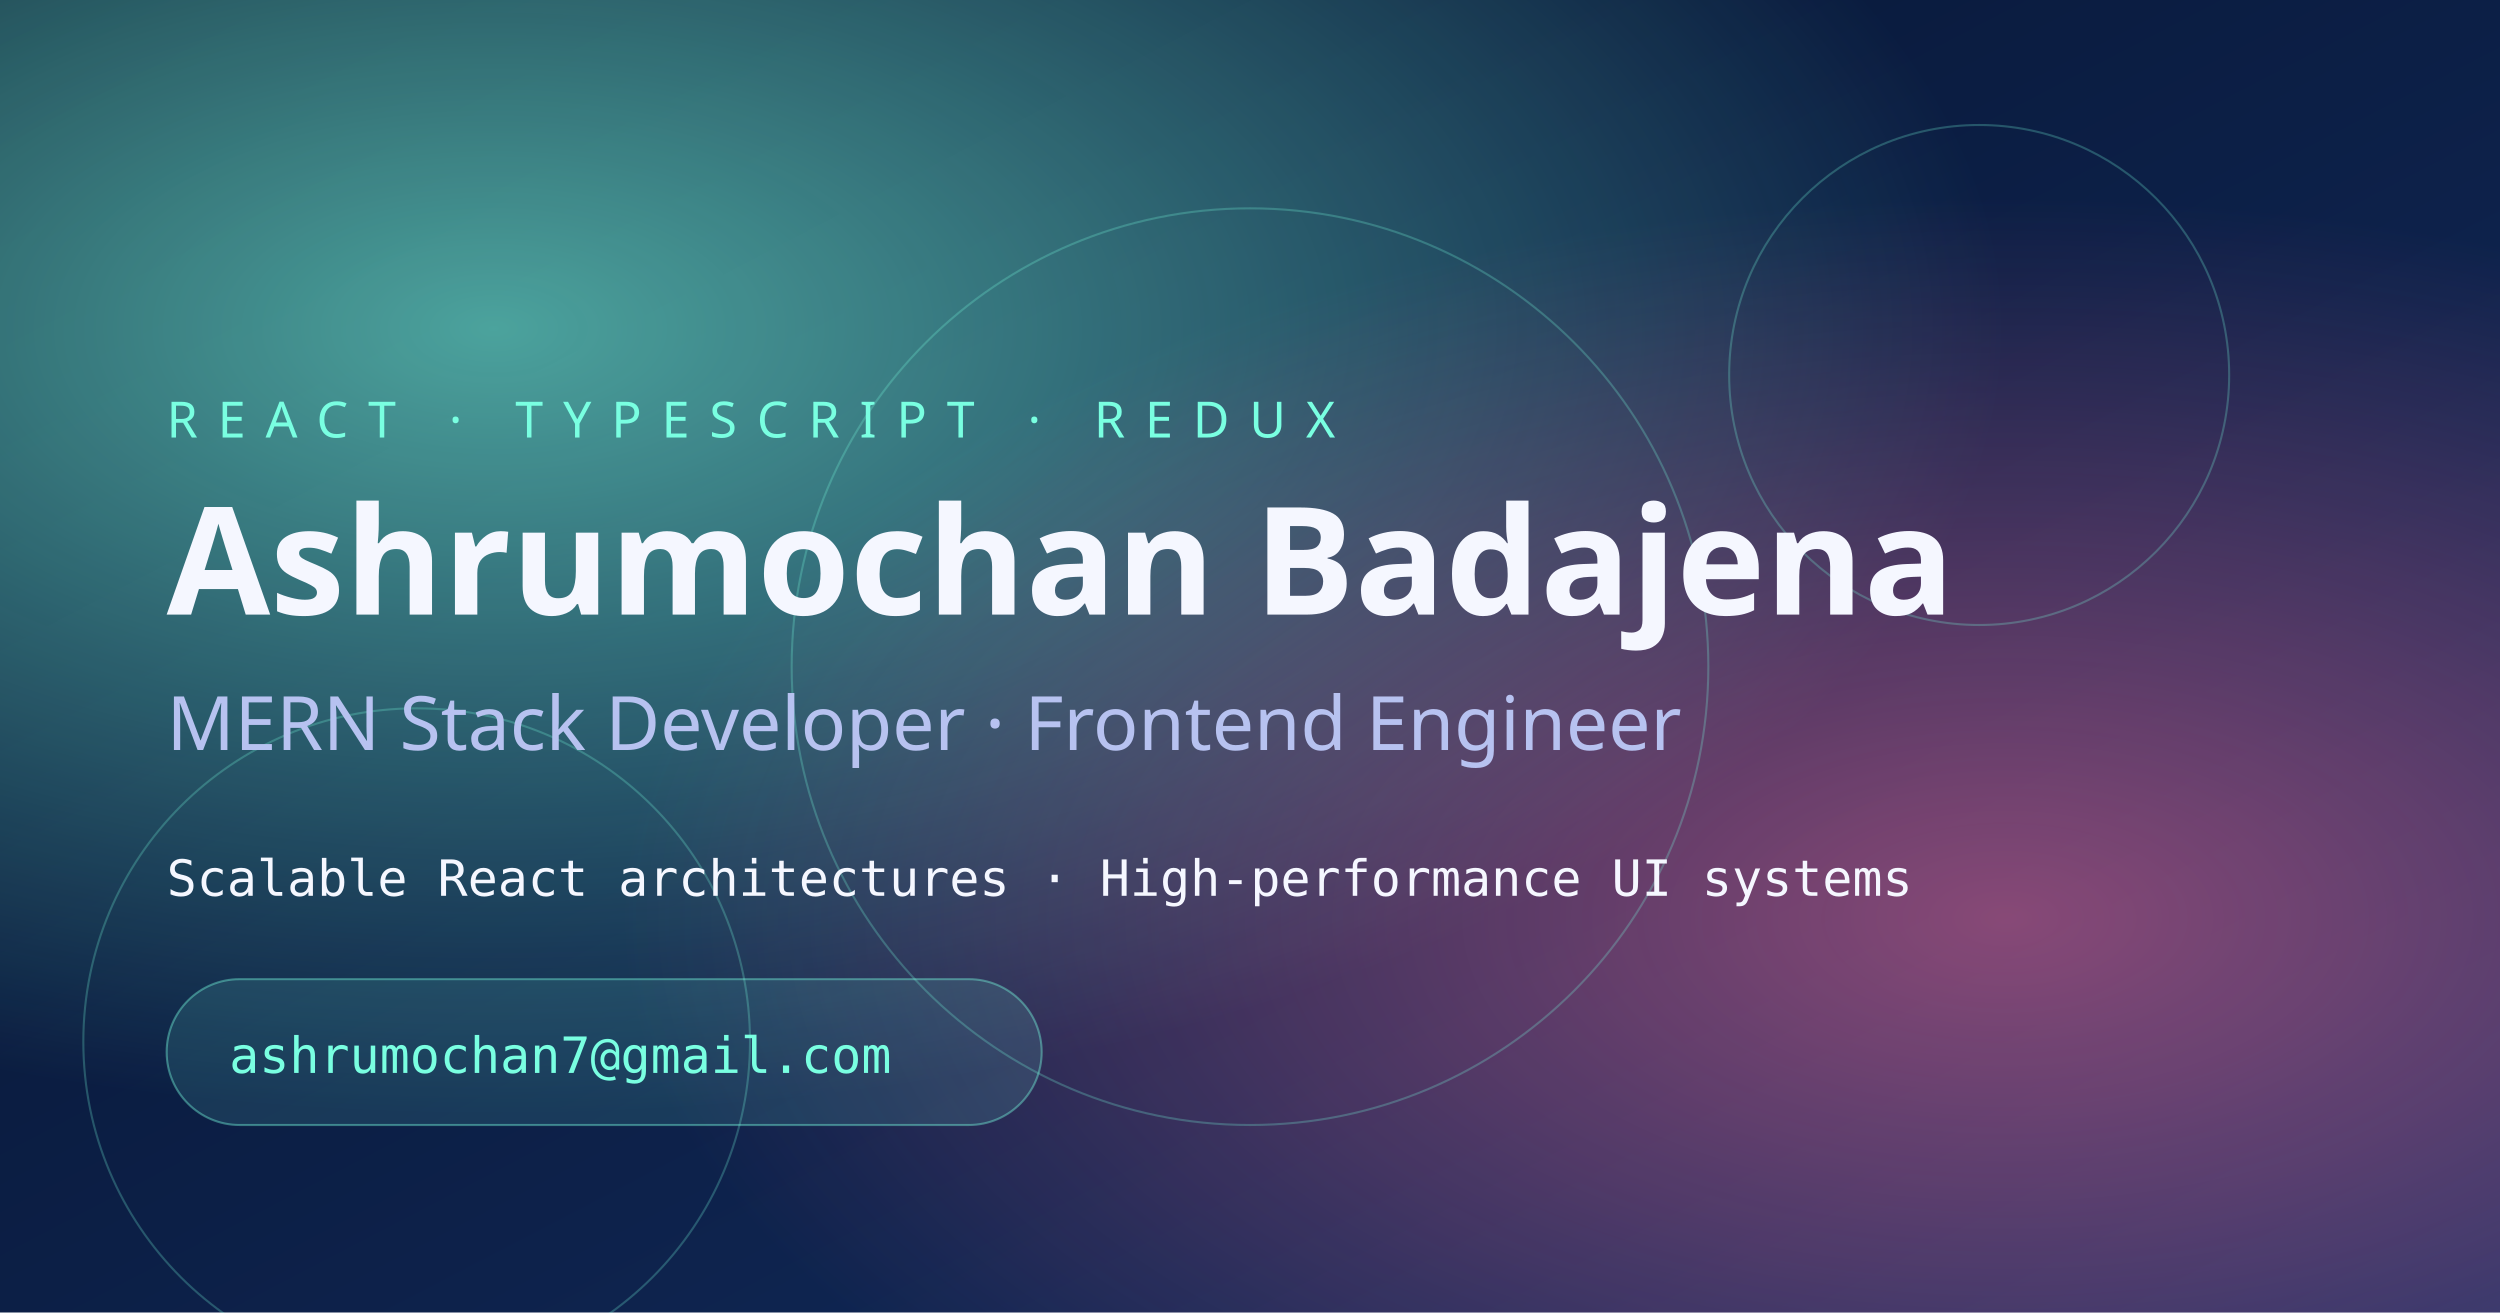
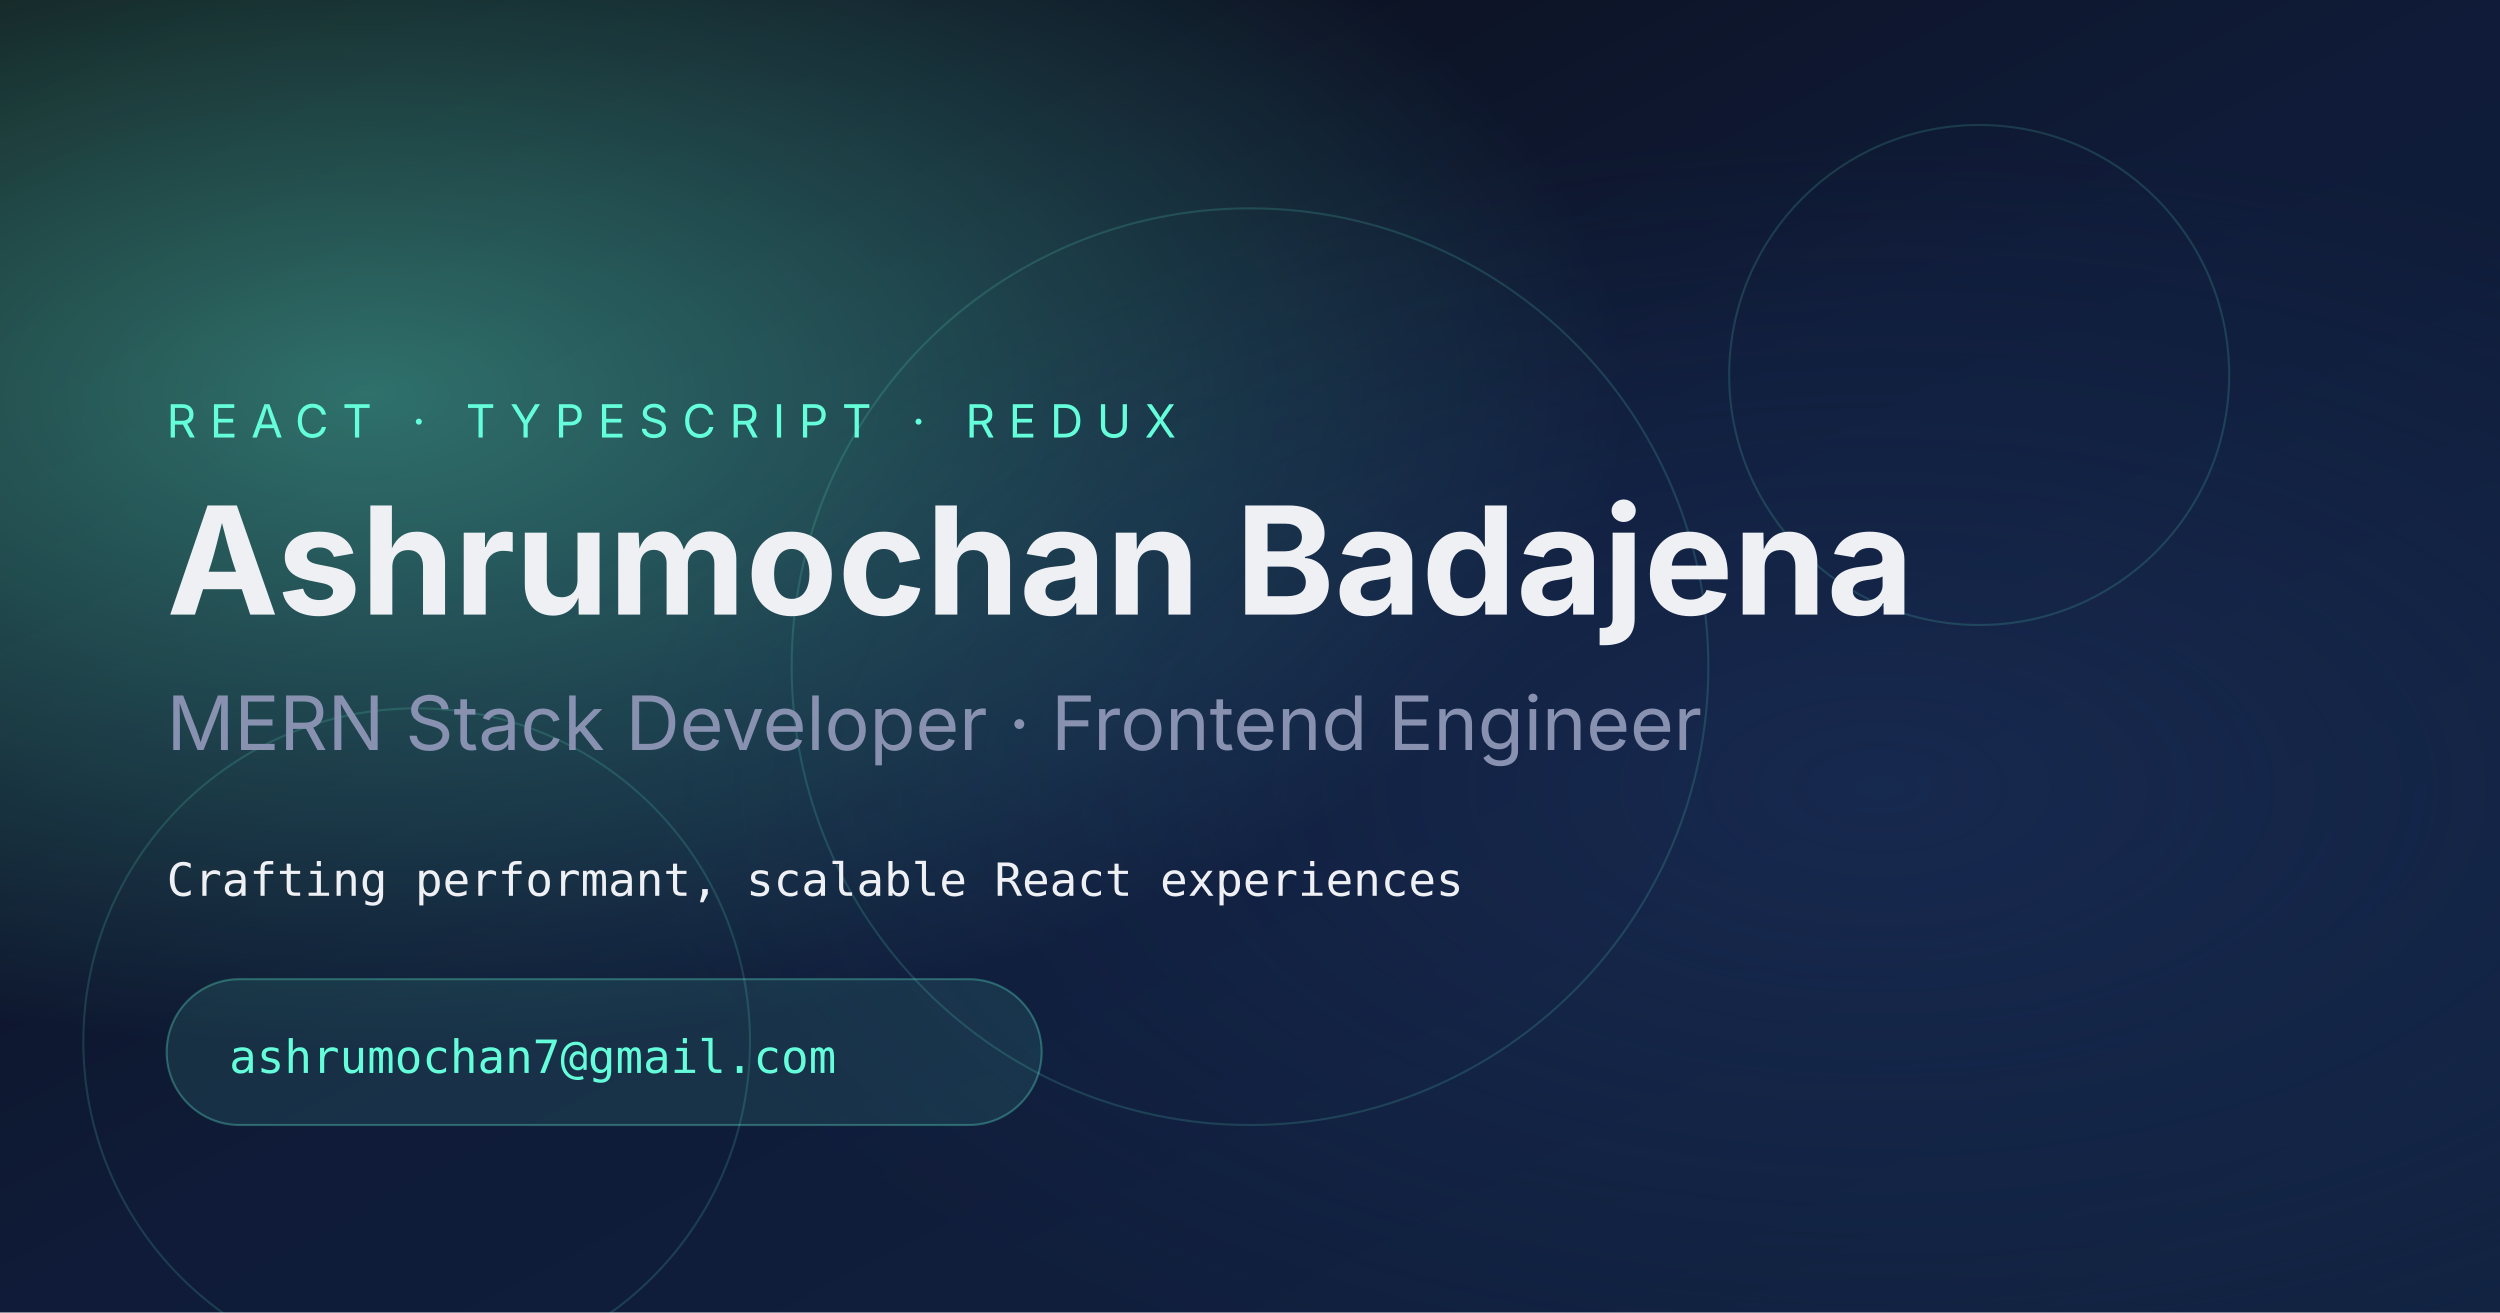
<svg xmlns="http://www.w3.org/2000/svg" width="1200" height="630" viewBox="0 0 1200 630" role="img" aria-labelledby="title desc">
  <defs>
    <linearGradient id="bg" x1="0%" y1="0%" x2="100%" y2="100%">
-       <stop offset="0%" stop-color="#05122b" />
-       <stop offset="50%" stop-color="#0c1f46" />
-       <stop offset="100%" stop-color="#132f63" />
+       <stop offset="0%" stop-color="#0a0a0f" />
+       <stop offset="50%" stop-color="#0f1b38" />
+       <stop offset="100%" stop-color="#112240" />
    </linearGradient>
-     <radialGradient id="glow" cx="20%" cy="25%" r="60%">
-       <stop offset="0%" stop-color="#79ffe1" stop-opacity="0.6" />
-       <stop offset="100%" stop-color="#79ffe1" stop-opacity="0" />
+     <radialGradient id="glow" cx="15%" cy="30%" r="50%">
+       <stop offset="0%" stop-color="#64ffda" stop-opacity="0.4" />
+       <stop offset="100%" stop-color="#64ffda" stop-opacity="0" />
    </radialGradient>
-     <radialGradient id="glow2" cx="80%" cy="70%" r="55%">
-       <stop offset="0%" stop-color="#ff6b99" stop-opacity="0.5" />
-       <stop offset="100%" stop-color="#ff6b99" stop-opacity="0" />
+     <radialGradient id="glow2" cx="75%" cy="60%" r="50%">
+       <stop offset="0%" stop-color="#1d3461" stop-opacity="0.5" />
+       <stop offset="100%" stop-color="#1d3461" stop-opacity="0" />
    </radialGradient>
  </defs>
  <rect width="1200" height="630" fill="url(#bg)" />
  <rect width="1200" height="630" fill="url(#glow)" />
  <rect width="1200" height="630" fill="url(#glow2)" />
-   <g fill="none" stroke="#79ffe1" stroke-opacity="0.25">
+   <g fill="none" stroke="#64ffda" stroke-opacity="0.15">
    <circle cx="200" cy="500" r="160" />
    <circle cx="950" cy="180" r="120" />
    <circle cx="600" cy="320" r="220" />
  </g>
-   <text x="80" y="210" fill="#79ffe1" font-family="'Space Grotesk', 'JetBrains Mono', 'Segoe UI', sans-serif" font-size="24" letter-spacing="0.4em">REACT · TYPESCRIPT · REDUX</text>
-   <text x="80" y="295" fill="#f5f7ff" font-family="'Space Grotesk', 'Segoe UI', sans-serif" font-size="72" font-weight="600">Ashrumochan Badajena</text>
-   <text x="80" y="360" fill="#b7c2f0" font-family="'Space Grotesk', 'Segoe UI', sans-serif" font-size="36">MERN Stack Developer · Frontend Engineer</text>
-   <text x="80" y="430" fill="#f5f7ff" font-family="'JetBrains Mono', 'Space Grotesk', monospace" font-size="24">Scalable React architectures · High-performance UI systems</text>
-   <rect x="80" y="470" width="420" height="70" rx="35" fill="#79ffe1" fill-opacity="0.12" stroke="#79ffe1" stroke-opacity="0.4" />
-   <text x="110" y="515" fill="#79ffe1" font-family="'JetBrains Mono', monospace" font-size="24">ashrumochan7@gmail.com</text>
+   <text x="80" y="210" fill="#64ffda" font-family="'JetBrains Mono', 'Inter', monospace" font-size="22" letter-spacing="0.3em">REACT · TYPESCRIPT · REDUX</text>
+   <text x="80" y="295" fill="#eef0f4" font-family="'Inter', 'Space Grotesk', sans-serif" font-size="72" font-weight="700">Ashrumochan Badajena</text>
+   <text x="80" y="360" fill="#8892b0" font-family="'Inter', sans-serif" font-size="36">MERN Stack Developer · Frontend Engineer</text>
+   <text x="80" y="430" fill="#eef0f4" font-family="'JetBrains Mono', monospace" font-size="22">Crafting performant, scalable React experiences</text>
+   <rect x="80" y="470" width="420" height="70" rx="35" fill="#64ffda" fill-opacity="0.1" stroke="#64ffda" stroke-opacity="0.3" />
+   <text x="110" y="515" fill="#64ffda" font-family="'JetBrains Mono', monospace" font-size="22">ashrumochan7@gmail.com</text>
</svg>
